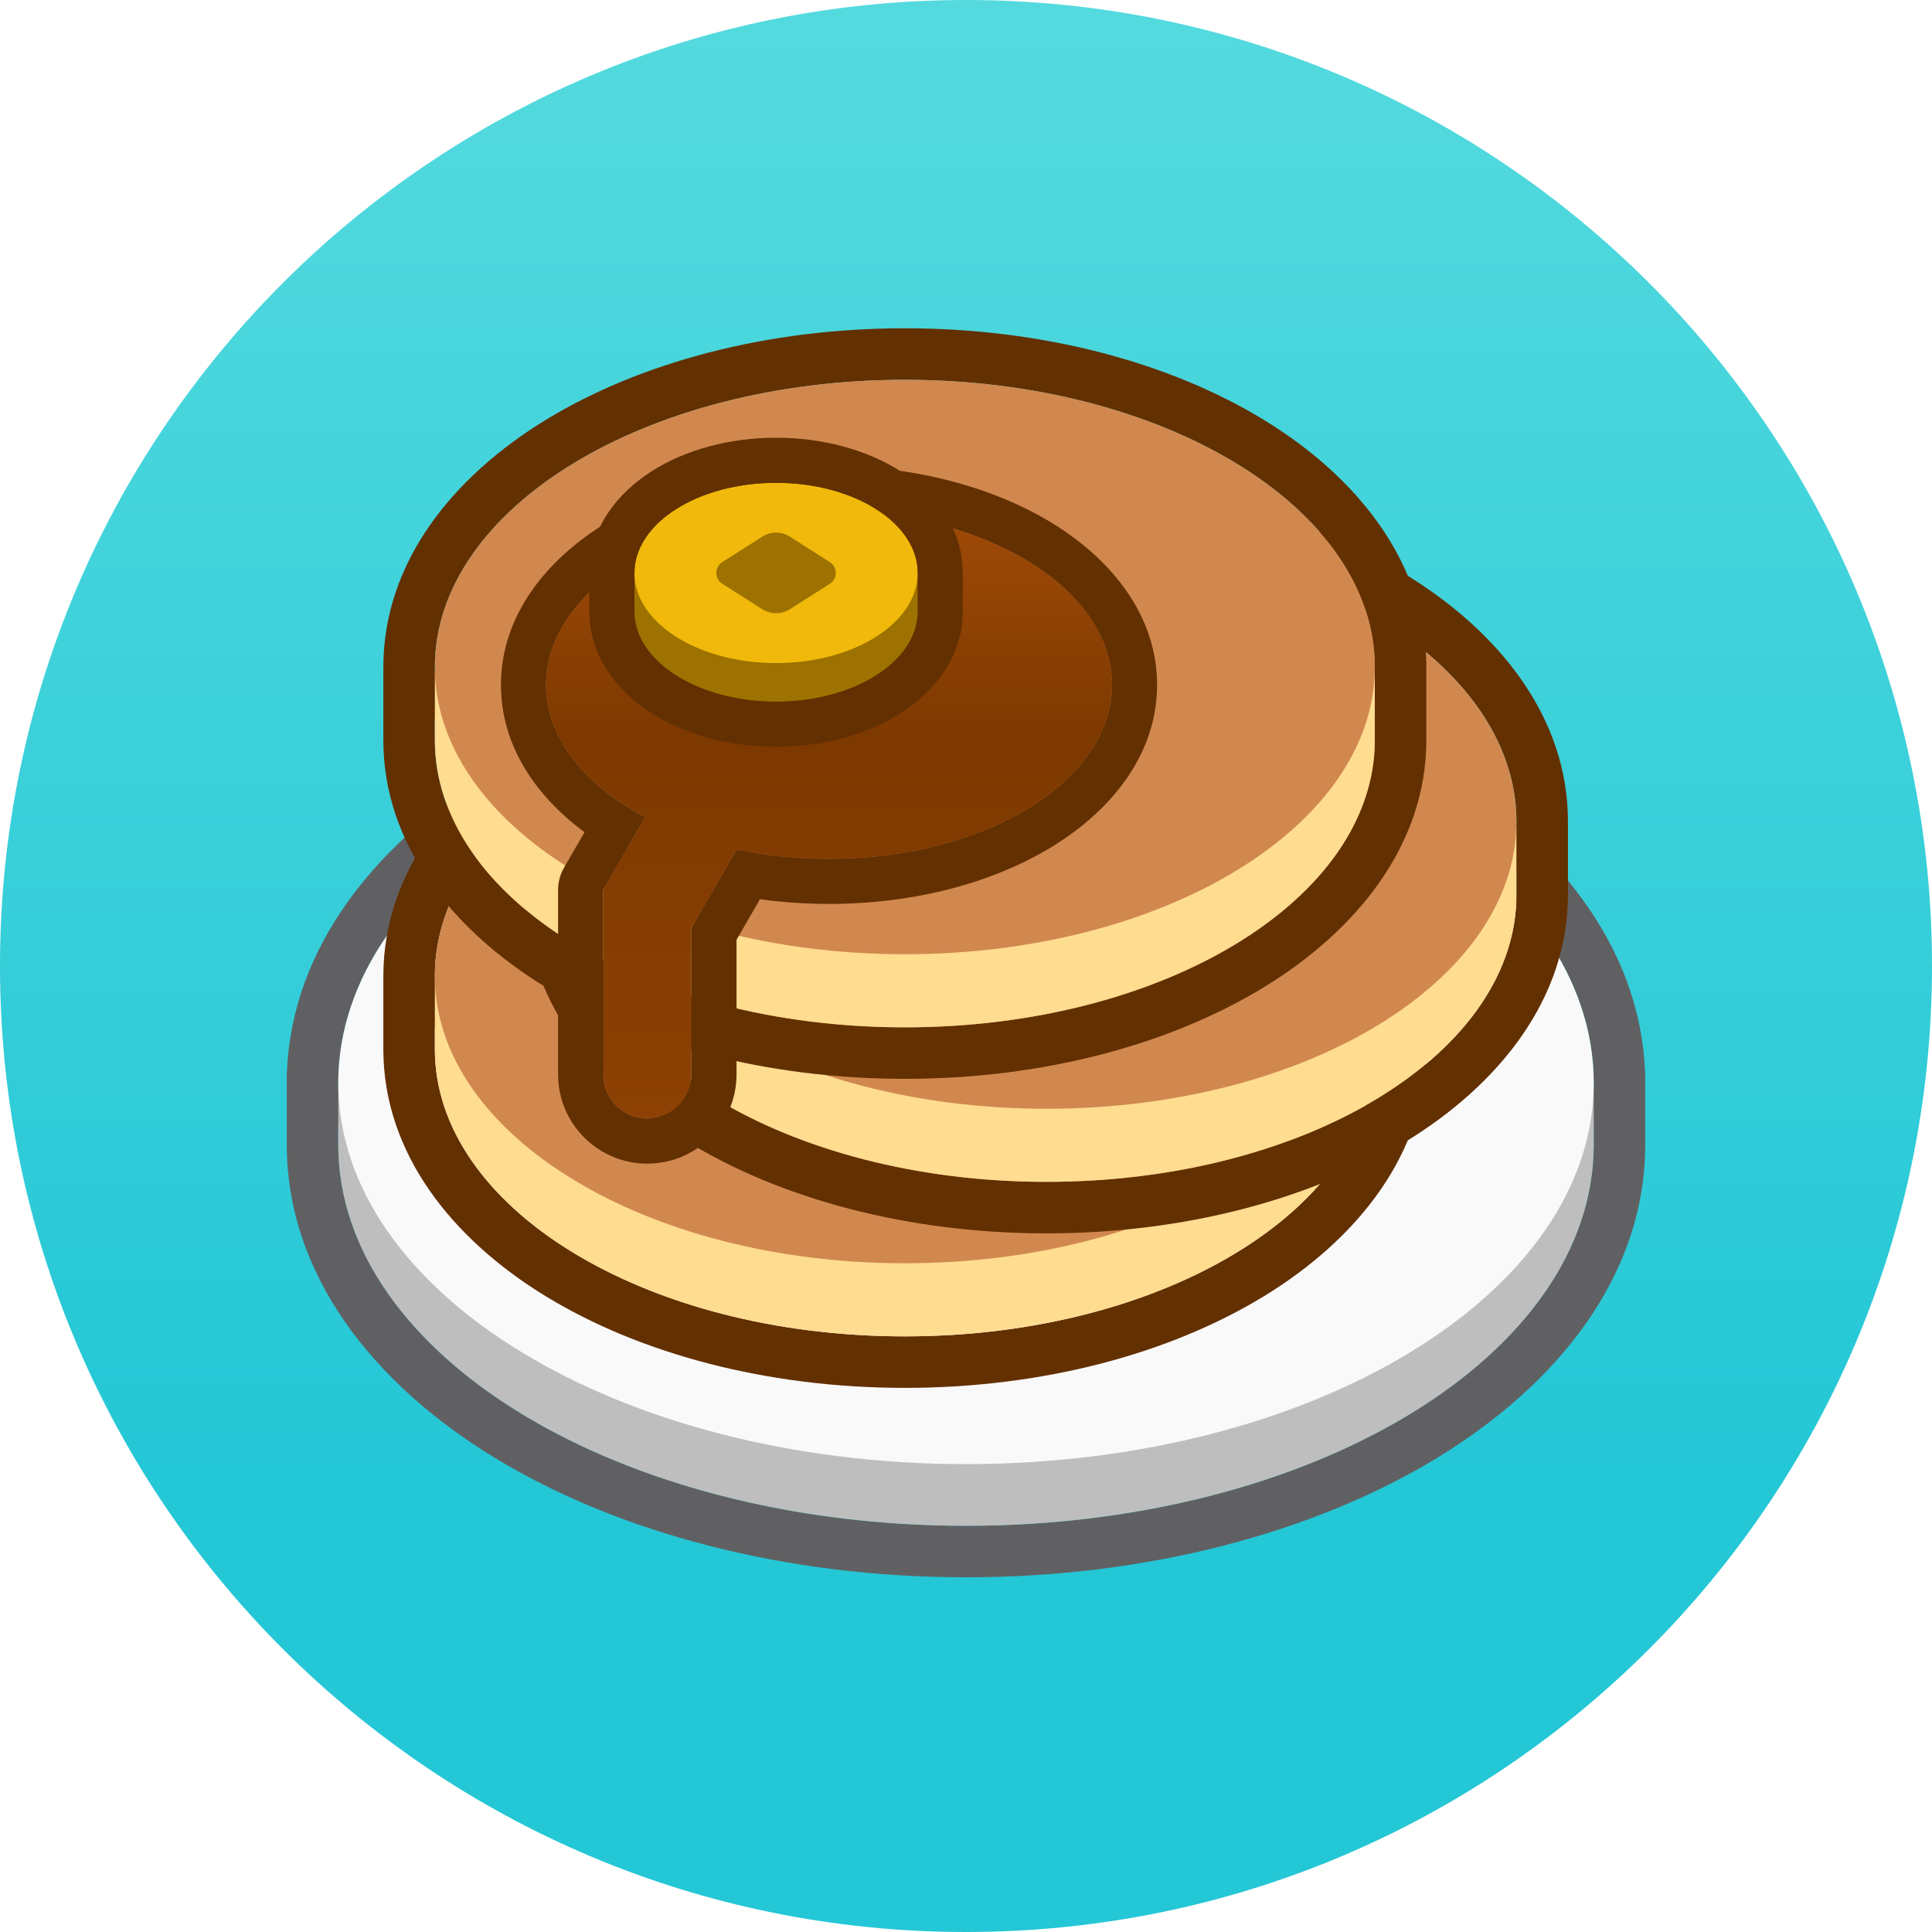
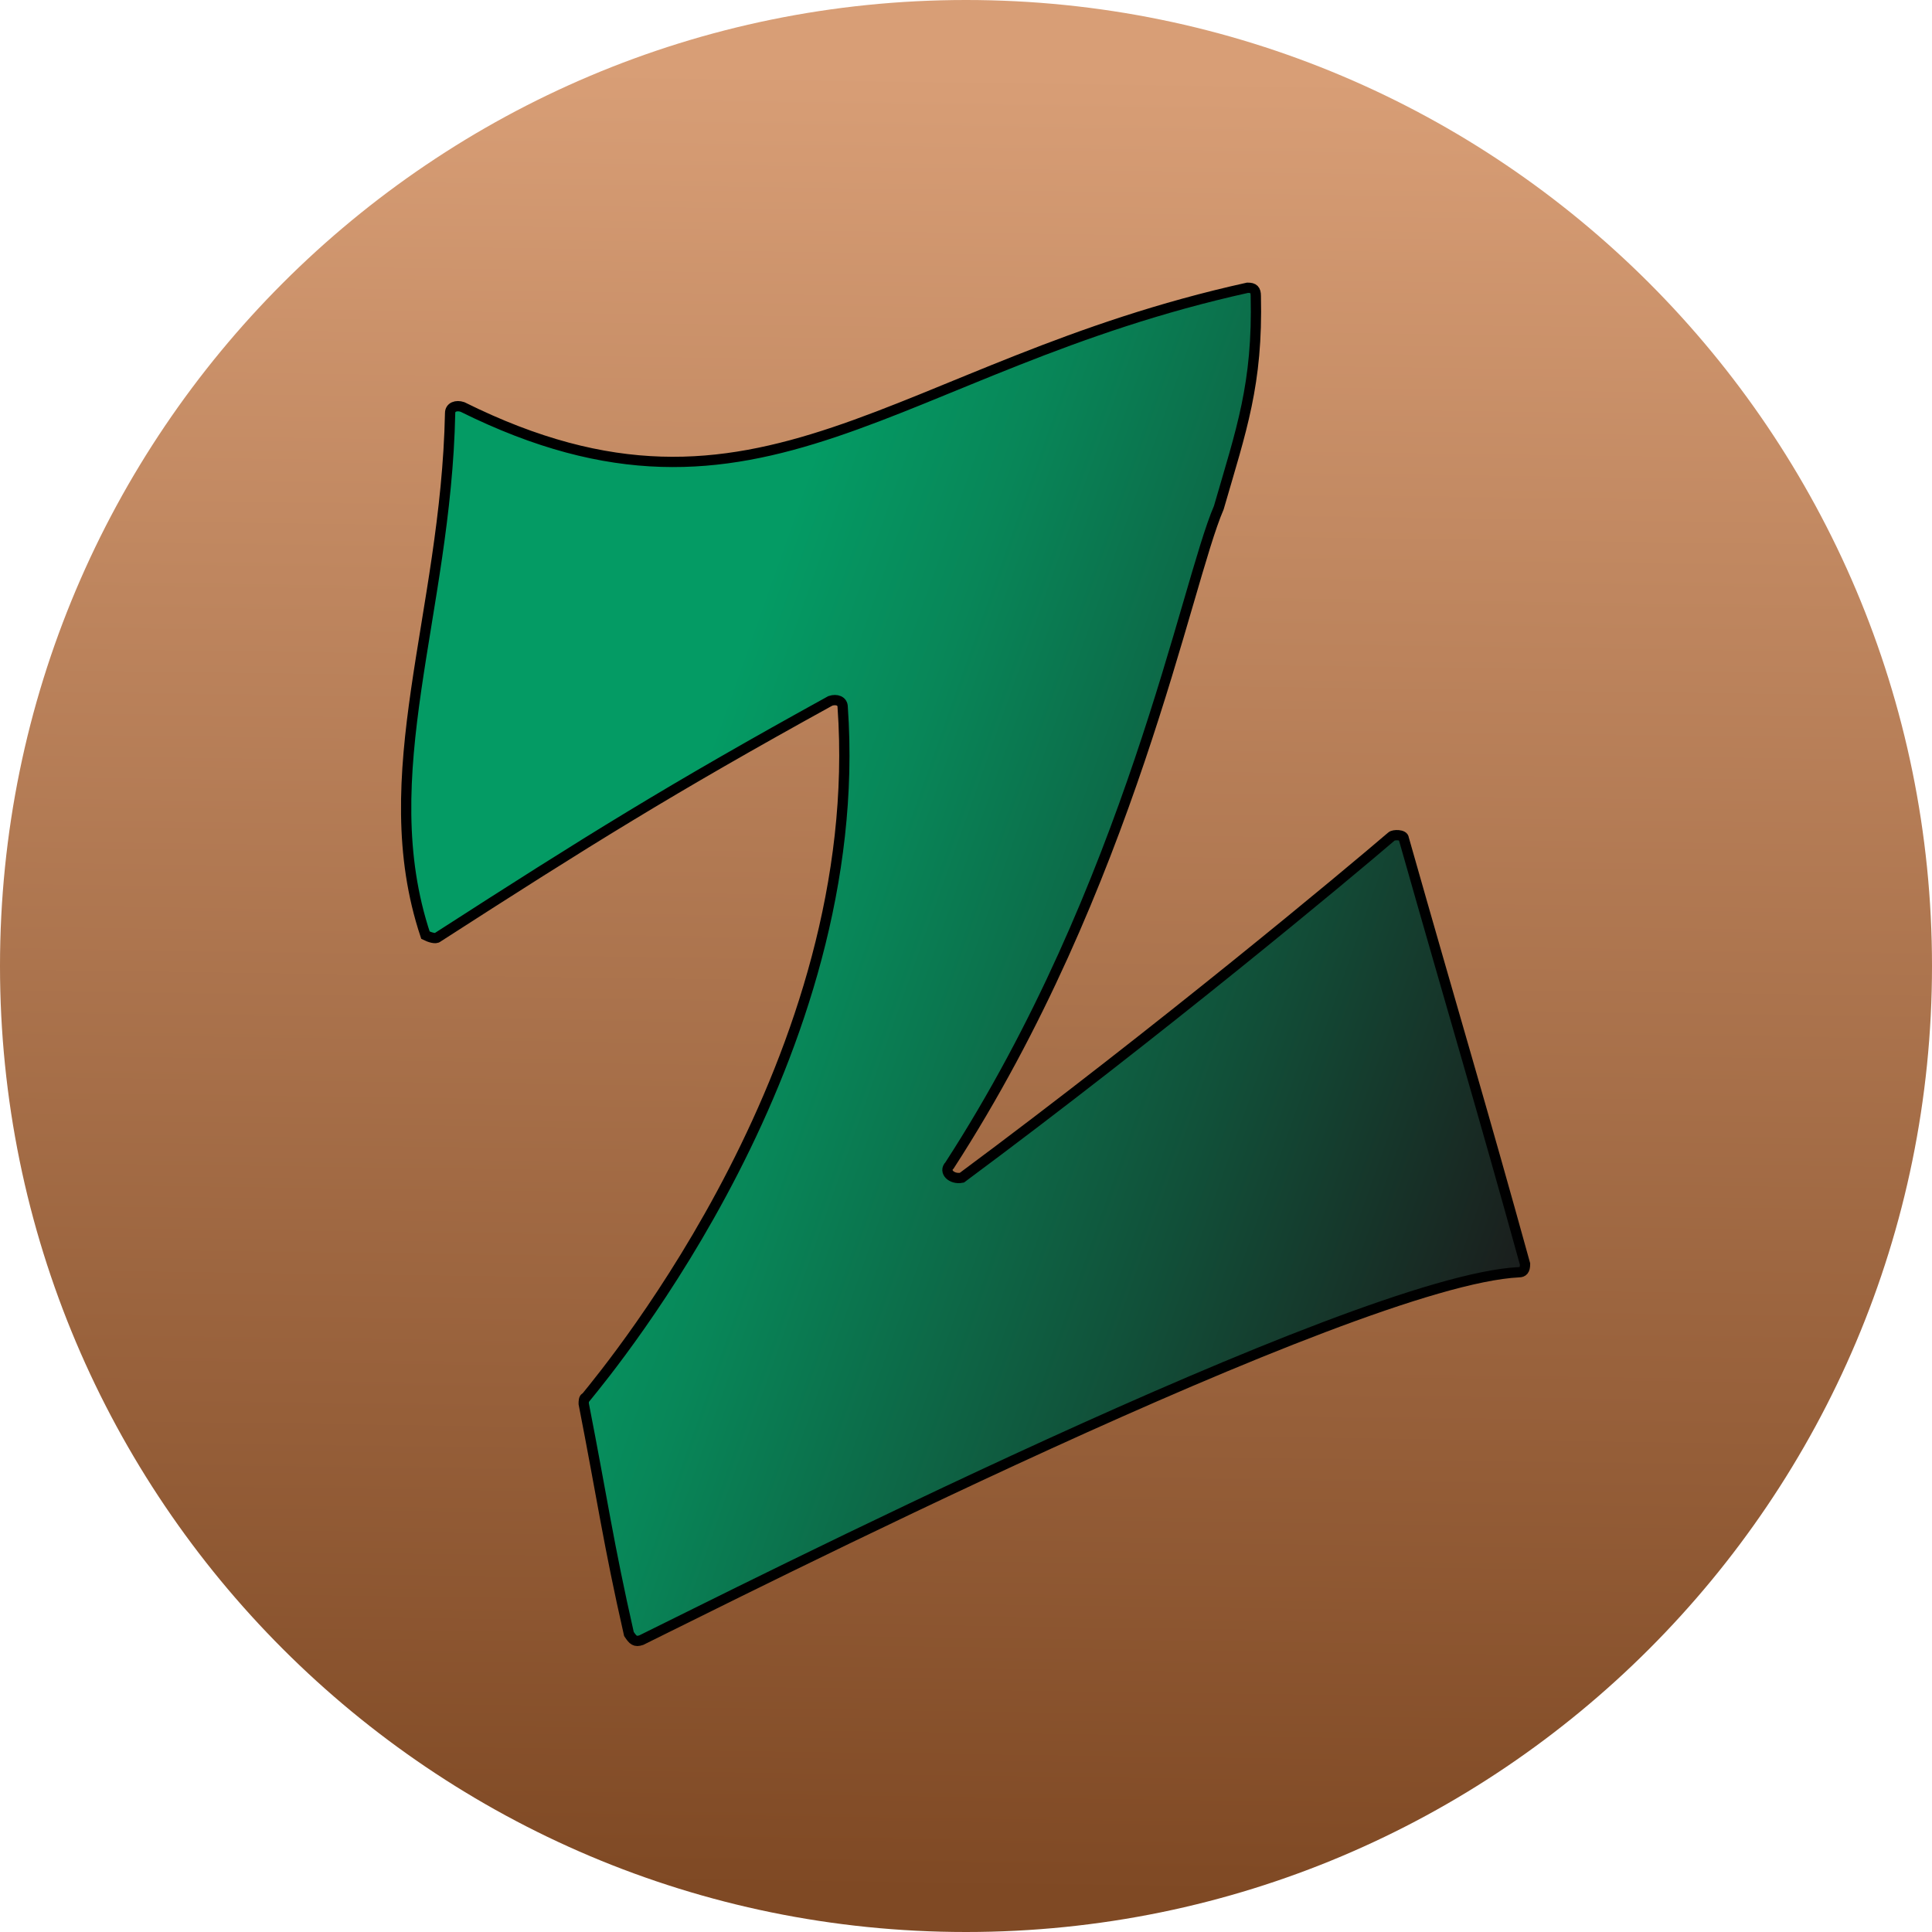
- <svg xmlns="http://www.w3.org/2000/svg" width="96" height="96" fill="none" viewBox="0 0 96 96">
-   <circle cx="48" cy="48" r="48" fill="url(#paint0_linear)" />
-   <path fill="#606063" fill-rule="evenodd" d="M16.822 53.274C16.813 53.453 16.809 53.633 16.809 53.813C16.809 54.496 16.869 55.169 16.985 55.833H16.809V56.878C16.809 57.388 16.842 57.893 16.908 58.392C18.178 68.143 31.614 75.816 48 75.816C64.386 75.816 77.822 68.143 79.092 58.392C79.158 57.893 79.191 57.388 79.191 56.878V55.833H79.016C79.131 55.169 79.191 54.496 79.191 53.813C79.191 53.633 79.187 53.453 79.178 53.274C78.708 43.064 64.929 34.876 48 34.876C31.071 34.876 17.292 43.064 16.822 53.274ZM14.26 53.274C14.492 47.044 18.725 41.812 24.617 38.235C30.724 34.526 38.998 32.316 48 32.316C57.002 32.316 65.276 34.526 71.383 38.235C77.275 41.812 81.508 47.044 81.74 53.274H81.75V56.878C81.75 63.344 77.444 68.776 71.383 72.457C65.276 76.165 57.002 78.375 48 78.375C38.998 78.375 30.724 76.165 24.617 72.457C18.556 68.776 14.25 63.344 14.25 56.878V53.274H14.26Z" clip-rule="evenodd" />
-   <path fill="#BEBEBE" d="M79.191 56.878C79.191 67.337 65.226 75.816 48 75.816C30.774 75.816 16.809 67.337 16.809 56.878V53.88H79.191V56.878Z" />
-   <path fill="#FAF9FA" d="M79.191 53.813C79.191 64.273 65.226 72.751 48 72.751C30.774 72.751 16.809 64.273 16.809 53.813C16.809 43.354 30.774 34.876 48 34.876C65.226 34.876 79.191 43.354 79.191 53.813Z" />
-   <path fill="#633001" fill-rule="evenodd" d="M21.608 48.464C21.608 48.475 21.608 48.487 21.608 48.499C21.608 49.36 21.733 50.204 21.972 51.023H21.608V52.132C21.608 52.621 21.648 53.105 21.727 53.582C22.916 60.783 32.864 66.403 44.961 66.403C57.057 66.403 67.005 60.783 68.194 53.582C68.273 53.105 68.314 52.621 68.314 52.132V51.023H67.95C68.182 50.226 68.307 49.406 68.314 48.569C68.314 48.546 68.314 48.523 68.314 48.499C68.314 48.487 68.314 48.475 68.314 48.464C68.282 40.598 57.839 34.227 44.961 34.227C32.083 34.227 21.639 40.598 21.608 48.464ZM19.049 48.464H19.048V52.132C19.048 57.302 22.467 61.568 27.113 64.407C31.803 67.273 38.119 68.963 44.961 68.963C51.802 68.963 58.118 67.273 62.808 64.407C67.454 61.568 70.873 57.302 70.873 52.132V48.579C70.873 48.552 70.873 48.526 70.873 48.499C70.873 43.329 67.454 39.063 62.808 36.224C58.118 33.358 51.802 31.668 44.961 31.668C38.12 31.668 31.803 33.358 27.113 36.224C22.478 39.056 19.064 43.309 19.049 48.464Z" clip-rule="evenodd" />
-   <path fill="#FEDC90" d="M68.314 52.132C68.314 60.014 57.858 66.404 44.961 66.404C32.063 66.404 21.608 60.014 21.608 52.132V48.784H68.314V52.132Z" />
-   <path fill="#D1884F" d="M68.314 48.499C68.314 56.381 57.858 62.771 44.961 62.771C32.063 62.771 21.608 56.381 21.608 48.499C21.608 40.617 32.063 34.227 44.961 34.227C57.858 34.227 68.314 40.617 68.314 48.499Z" />
-   <path fill="#633001" fill-rule="evenodd" d="M28.646 40.786C28.646 40.797 28.646 40.809 28.646 40.821C28.646 41.682 28.771 42.526 29.01 43.345H28.646V44.454C28.646 44.944 28.686 45.427 28.765 45.904C29.954 53.105 39.902 58.725 51.999 58.725C64.095 58.725 74.043 53.105 75.233 45.904C75.311 45.427 75.352 44.944 75.352 44.454V43.345H74.988C75.221 42.548 75.345 41.728 75.352 40.892C75.352 40.868 75.352 40.845 75.352 40.821C75.352 40.809 75.352 40.797 75.352 40.786C75.32 32.92 64.877 26.55 51.999 26.55C39.121 26.55 28.677 32.92 28.646 40.786ZM26.087 40.786H26.086V44.454C26.086 49.624 29.505 53.89 34.151 56.729C38.841 59.595 45.157 61.285 51.999 61.285C58.84 61.285 65.156 59.595 69.846 56.729C74.492 53.89 77.911 49.624 77.911 44.454V40.901C77.911 40.874 77.911 40.848 77.911 40.821C77.911 35.651 74.493 31.385 69.846 28.546C65.156 25.68 58.84 23.99 51.999 23.99C45.158 23.99 38.841 25.68 34.151 28.546C29.516 31.379 26.102 35.632 26.087 40.786Z" clip-rule="evenodd" />
-   <path fill="#FEDC90" d="M75.351 44.454C75.351 52.336 64.896 58.726 51.998 58.726C39.101 58.726 28.645 52.336 28.645 44.454V41.106H75.351V44.454Z" />
-   <path fill="#D1884F" d="M75.351 40.821C75.351 48.703 64.896 55.093 51.998 55.093C39.101 55.093 28.645 48.703 28.645 40.821C28.645 32.939 39.101 26.55 51.998 26.55C64.896 26.55 75.351 32.939 75.351 40.821Z" />
-   <path fill="#633001" fill-rule="evenodd" d="M21.608 33.108C21.608 33.12 21.608 33.132 21.608 33.143C21.608 34.005 21.733 34.848 21.972 35.667H21.608V36.776C21.608 37.266 21.648 37.749 21.727 38.226C22.916 45.427 32.864 51.048 44.961 51.048C57.057 51.048 67.005 45.427 68.194 38.226C68.273 37.749 68.314 37.266 68.314 36.776V35.667H67.95C68.182 34.87 68.307 34.05 68.314 33.214C68.314 33.19 68.314 33.167 68.314 33.143C68.314 33.132 68.314 33.12 68.314 33.108C68.282 25.242 57.839 18.872 44.961 18.872C32.083 18.872 21.639 25.242 21.608 33.108ZM19.049 33.108H19.048V36.776C19.048 41.946 22.467 46.212 27.113 49.051C31.803 51.918 38.119 53.607 44.961 53.607C51.802 53.607 58.118 51.918 62.808 49.051C67.454 46.212 70.873 41.946 70.873 36.776V33.223C70.873 33.197 70.873 33.17 70.873 33.143C70.873 27.973 67.454 23.707 62.808 20.868C58.118 18.002 51.802 16.312 44.961 16.312C38.12 16.312 31.803 18.002 27.113 20.868C22.478 23.701 19.064 27.954 19.049 33.108Z" clip-rule="evenodd" />
-   <path fill="#FEDC90" d="M68.314 36.776C68.314 44.658 57.858 51.048 44.961 51.048C32.063 51.048 21.608 44.658 21.608 36.776V33.428H68.314V36.776Z" />
-   <path fill="#D1884F" d="M68.314 33.143C68.314 41.025 57.858 47.415 44.961 47.415C32.063 47.415 21.608 41.025 21.608 33.143C21.608 25.261 32.063 18.872 44.961 18.872C57.858 18.872 68.314 25.261 68.314 33.143Z" />
-   <path fill="url(#paint1_linear)" fill-rule="evenodd" d="M27.132 34.031C27.132 36.663 29.044 39.02 32.061 40.605L29.971 44.225L29.971 44.226H29.971V53.388C29.971 54.599 30.953 55.581 32.164 55.581C33.376 55.581 34.358 54.599 34.358 53.388V46.101L36.606 42.206C38.044 42.511 39.588 42.677 41.194 42.677C48.96 42.677 55.256 38.806 55.256 34.031C55.256 29.256 48.96 25.386 41.194 25.386C33.428 25.386 27.132 29.256 27.132 34.031Z" clip-rule="evenodd" />
-   <path fill="#633001" fill-rule="evenodd" d="M32.06 40.605C31.726 40.43 31.406 40.245 31.1 40.051C28.644 38.494 27.132 36.371 27.132 34.031C27.132 29.256 33.428 25.386 41.194 25.386C48.96 25.386 55.256 29.256 55.256 34.031C55.256 38.806 48.96 42.677 41.194 42.677C39.587 42.677 38.044 42.511 36.606 42.206L34.358 46.101V53.388C34.358 54.599 33.376 55.581 32.164 55.581C30.953 55.581 29.971 54.599 29.971 53.388V44.226L32.06 40.605ZM27.731 44.264V53.388C27.731 55.836 29.716 57.821 32.164 57.821C34.612 57.821 36.597 55.836 36.597 53.388V46.701L37.763 44.681C38.871 44.836 40.019 44.916 41.194 44.916C45.423 44.916 49.358 43.867 52.31 42.052C55.225 40.26 57.495 37.487 57.495 34.031C57.495 30.575 55.225 27.802 52.31 26.01C49.358 24.196 45.423 23.146 41.194 23.146C36.965 23.146 33.029 24.196 30.078 26.01C27.163 27.802 24.892 30.575 24.892 34.031C24.892 37.065 26.63 39.562 29.044 41.352L28.047 43.079C27.952 43.238 27.876 43.41 27.822 43.592C27.757 43.813 27.727 44.04 27.731 44.264Z" clip-rule="evenodd" />
-   <path fill="#9E7200" d="M31.525 30.389C31.525 32.862 34.676 34.867 38.563 34.867C42.45 34.867 45.601 32.862 45.601 30.389C45.601 27.915 42.45 25.91 38.563 25.91C34.676 25.91 31.525 27.915 31.525 30.389Z" />
-   <path fill="#9E7200" d="M31.525 28.469H45.601V30.389H31.525V28.469Z" />
-   <path fill="#F0B90B" d="M31.525 28.469C31.525 30.943 34.676 32.948 38.563 32.948C42.45 32.948 45.601 30.943 45.601 28.469C45.601 25.996 42.45 23.99 38.563 23.99C34.676 23.99 31.525 25.996 31.525 28.469Z" />
-   <path fill="#9E7200" d="M35.892 27.929L37.876 26.667C38.295 26.4 38.831 26.4 39.25 26.667L41.233 27.929C41.629 28.181 41.629 28.758 41.233 29.009L39.25 30.271C38.831 30.538 38.295 30.538 37.876 30.271L35.892 29.009C35.497 28.758 35.497 28.181 35.892 27.929Z" />
-   <path fill="#633001" fill-rule="evenodd" d="M32.384 23.413C34.069 22.341 36.259 21.751 38.563 21.751C40.867 21.751 43.057 22.341 44.742 23.413C46.4 24.468 47.84 26.201 47.84 28.469V30.389C47.84 32.657 46.4 34.39 44.742 35.445C43.057 36.517 40.867 37.107 38.563 37.107C36.259 37.107 34.069 36.517 32.384 35.445C30.726 34.39 29.286 32.657 29.286 30.389V28.469C29.286 26.201 30.726 24.468 32.384 23.413ZM38.563 23.99C34.676 23.99 31.525 25.996 31.525 28.469V30.389C31.525 32.862 34.676 34.867 38.563 34.867C42.45 34.867 45.601 32.862 45.601 30.389V28.469C45.601 25.996 42.45 23.99 38.563 23.99Z" clip-rule="evenodd" />
-   <defs>
-     <linearGradient id="paint0_linear" x1="48" x2="48" y1="0" y2="96" gradientUnits="userSpaceOnUse">
-       <stop stop-color="#54DADE" />
-       <stop offset=".762" stop-color="#24C7D6" />
-     </linearGradient>
-     <linearGradient id="paint1_linear" x1="41.346" x2="41.346" y1="25.675" y2="55.354" gradientUnits="userSpaceOnUse">
-       <stop stop-color="#9F4A08" />
-       <stop offset=".37" stop-color="#7D3900" />
-       <stop offset="1" stop-color="#8D4104" />
-     </linearGradient>
-   </defs>
+ <svg xmlns="http://www.w3.org/2000/svg" version="1.1" id="Layer_1" x="0px" y="0px" viewBox="0 0 94 94" style="enable-background:new 0 0 94 94;" xml:space="preserve">
+   <style type="text/css">
+ 	.st0{fill:url(#SVGID_1_);}
+ 	.st1{fill:url(#SVGID_2_);stroke:#000000;stroke-width:0.5;stroke-miterlimit:10;}
+ </style>
+   <linearGradient id="SVGID_1_" gradientUnits="userSpaceOnUse" x1="47.598" y1="92.483" x2="46.38" y2="3.887" gradientTransform="matrix(1 0 0 -1 0 96)">
+     <stop offset="0" style="stop-color:#D89E76" />
+     <stop offset="1" style="stop-color:#7F4924" />
+   </linearGradient>
+   <circle class="st0" cx="47" cy="47" r="47" />
+   <linearGradient id="SVGID_2_" gradientUnits="userSpaceOnUse" x1="13.513" y1="60.492" x2="76.295" y2="38.252" gradientTransform="matrix(1 0 0 -1 0 96)">
+     <stop offset="0.301" style="stop-color:#049B64" />
+     <stop offset="0.444" style="stop-color:#088658" />
+     <stop offset="0.737" style="stop-color:#115039" />
+     <stop offset="1" style="stop-color:#1B1B1B" />
+   </linearGradient>
+   <path class="st1" d="M59.3,24.7c-1.6,3.7-4.3,18.4-13.1,32c-0.3,0.3,0.1,0.7,0.6,0.6c9.7-7.2,18.8-14.8,20.9-16.6  c0.1-0.1,0.6-0.1,0.6,0.1c2.5,8.8,3.8,13.1,5.9,20.7c0,0.3-0.1,0.4-0.3,0.4c-8.1,0.4-38.6,15.9-42.7,17.9c-0.3,0.1-0.4,0-0.6-0.3  c-1-4.4-1.3-6.6-2.2-11.2c0-0.1,0-0.3,0.1-0.3c1.3-1.6,13.7-16.6,12.5-33.6c0-0.3-0.3-0.4-0.6-0.3c-7.8,4.3-11.8,6.8-19.1,11.5  c-0.1,0.1-0.4,0-0.6-0.1c-2.6-7.8,1-15.6,1.2-25.4c0-0.3,0.3-0.4,0.6-0.3C37,27,43.5,17.8,60.7,14c0.3,0,0.4,0.1,0.4,0.4  C61.2,18.7,60.4,20.9,59.3,24.7L59.3,24.7z" />
</svg>
